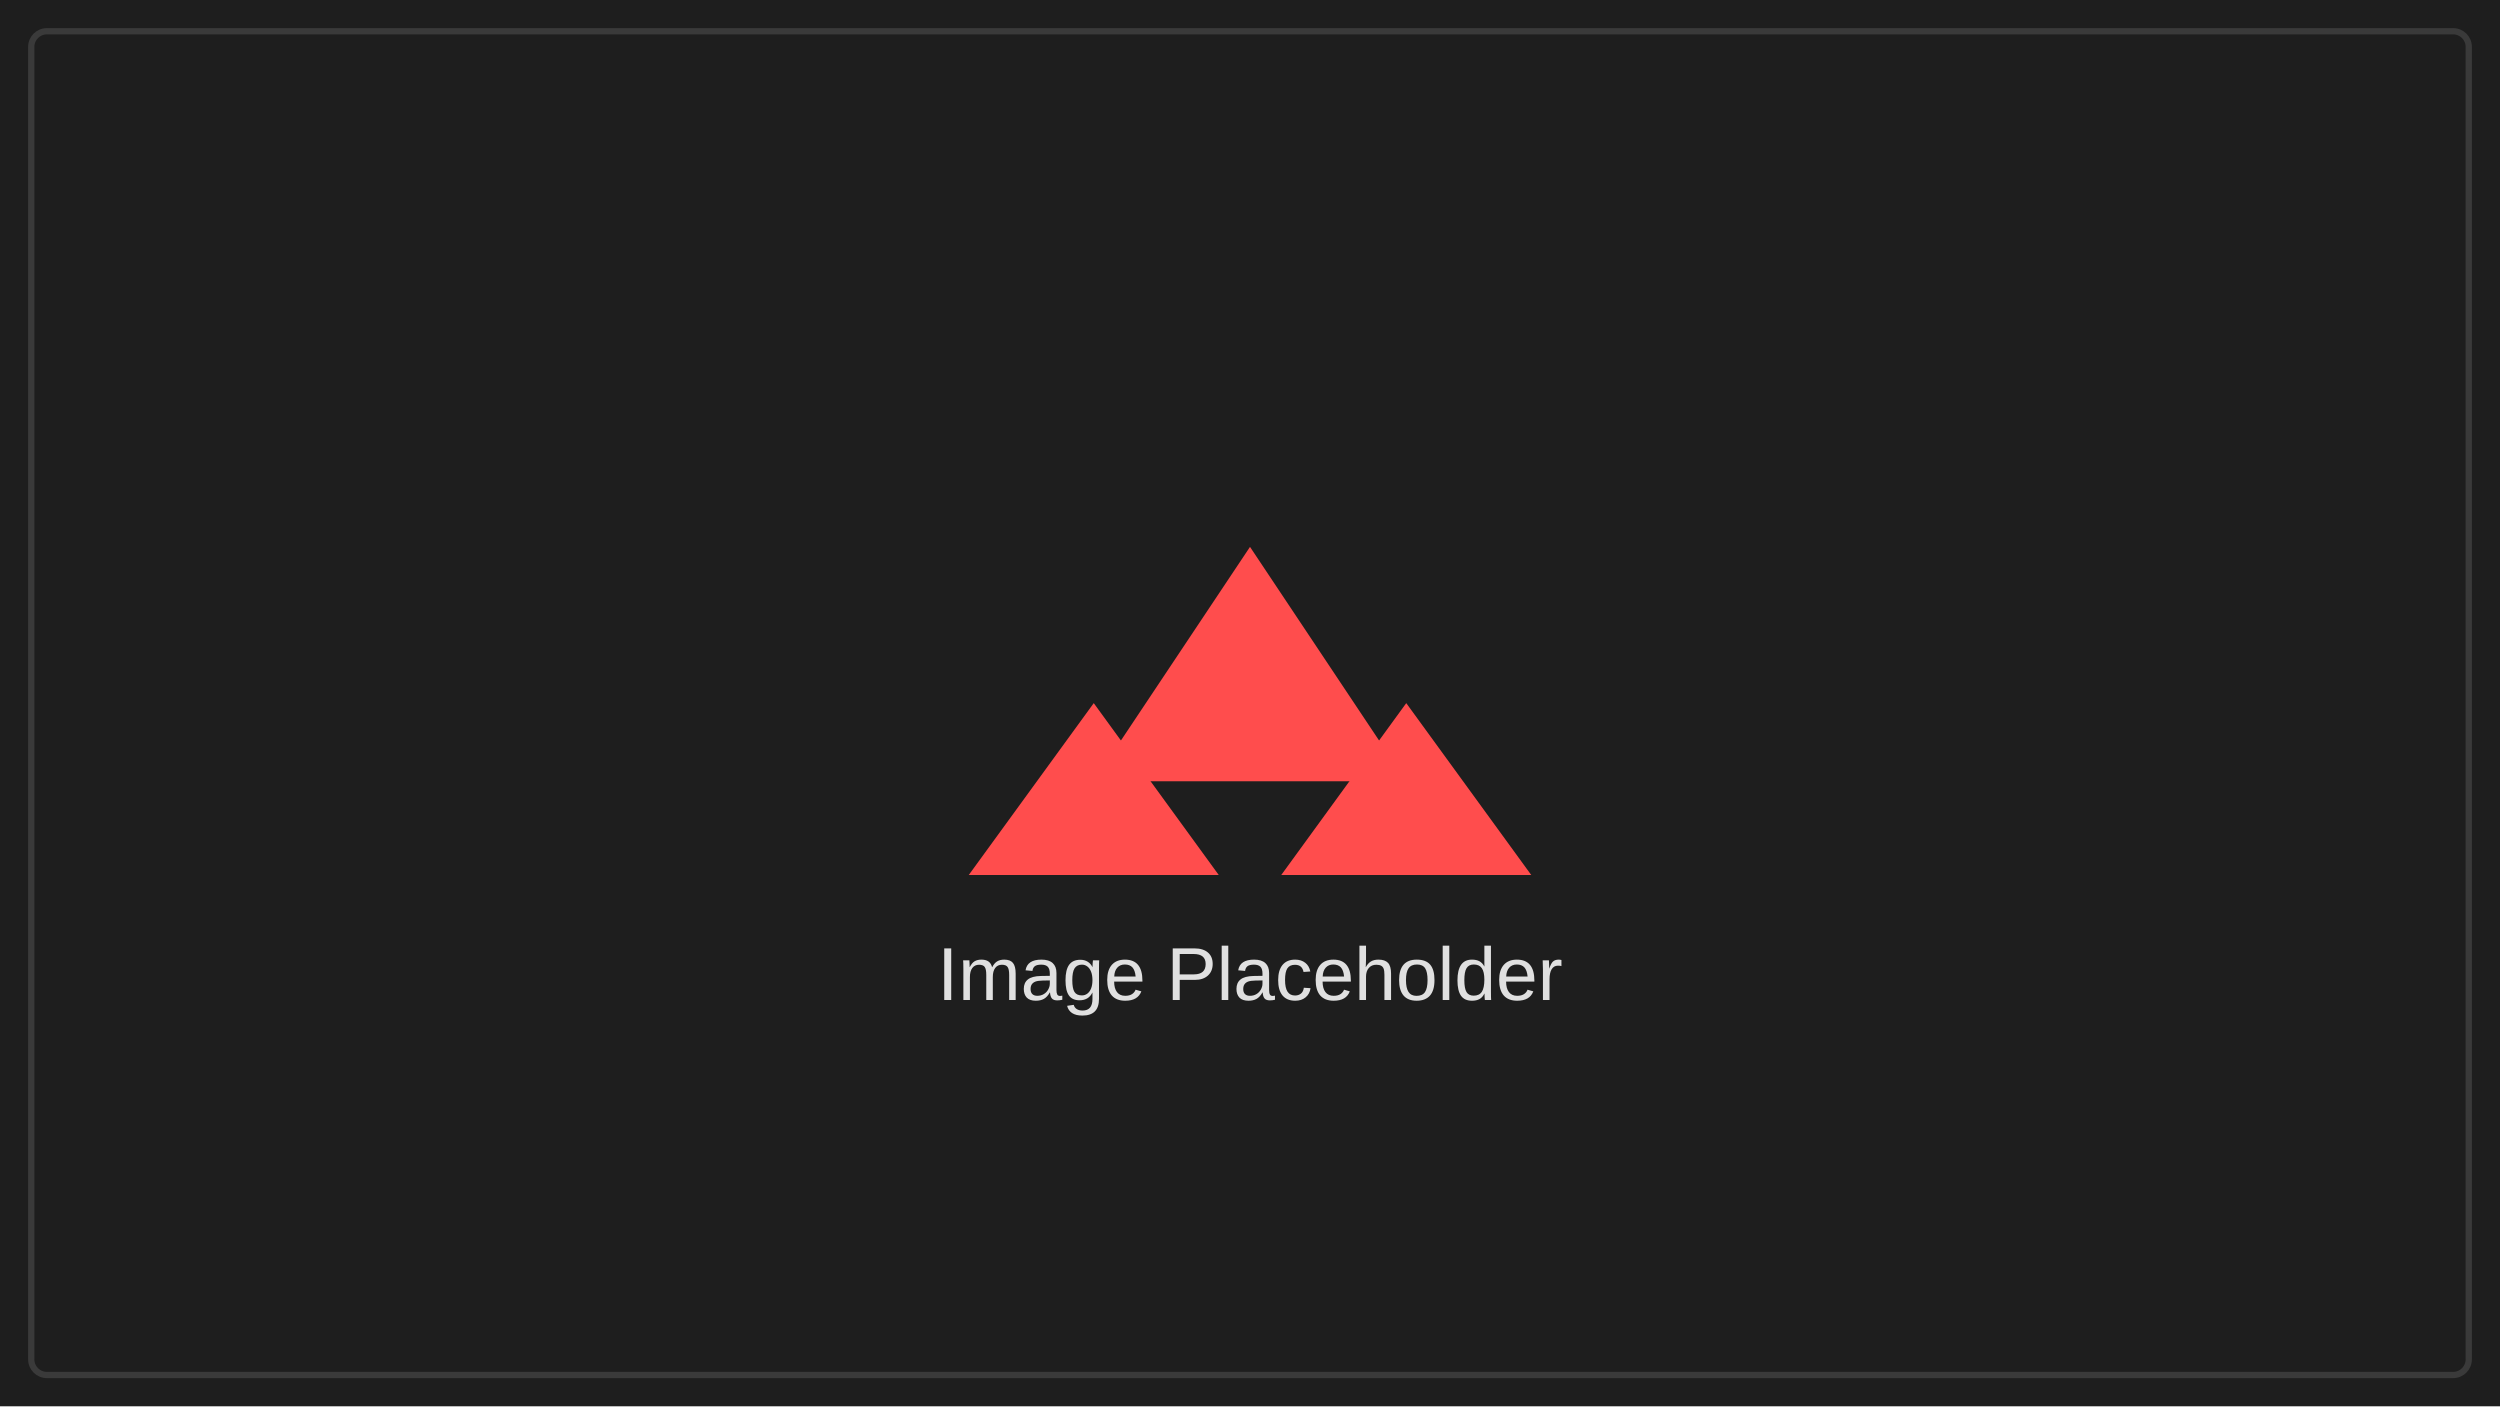
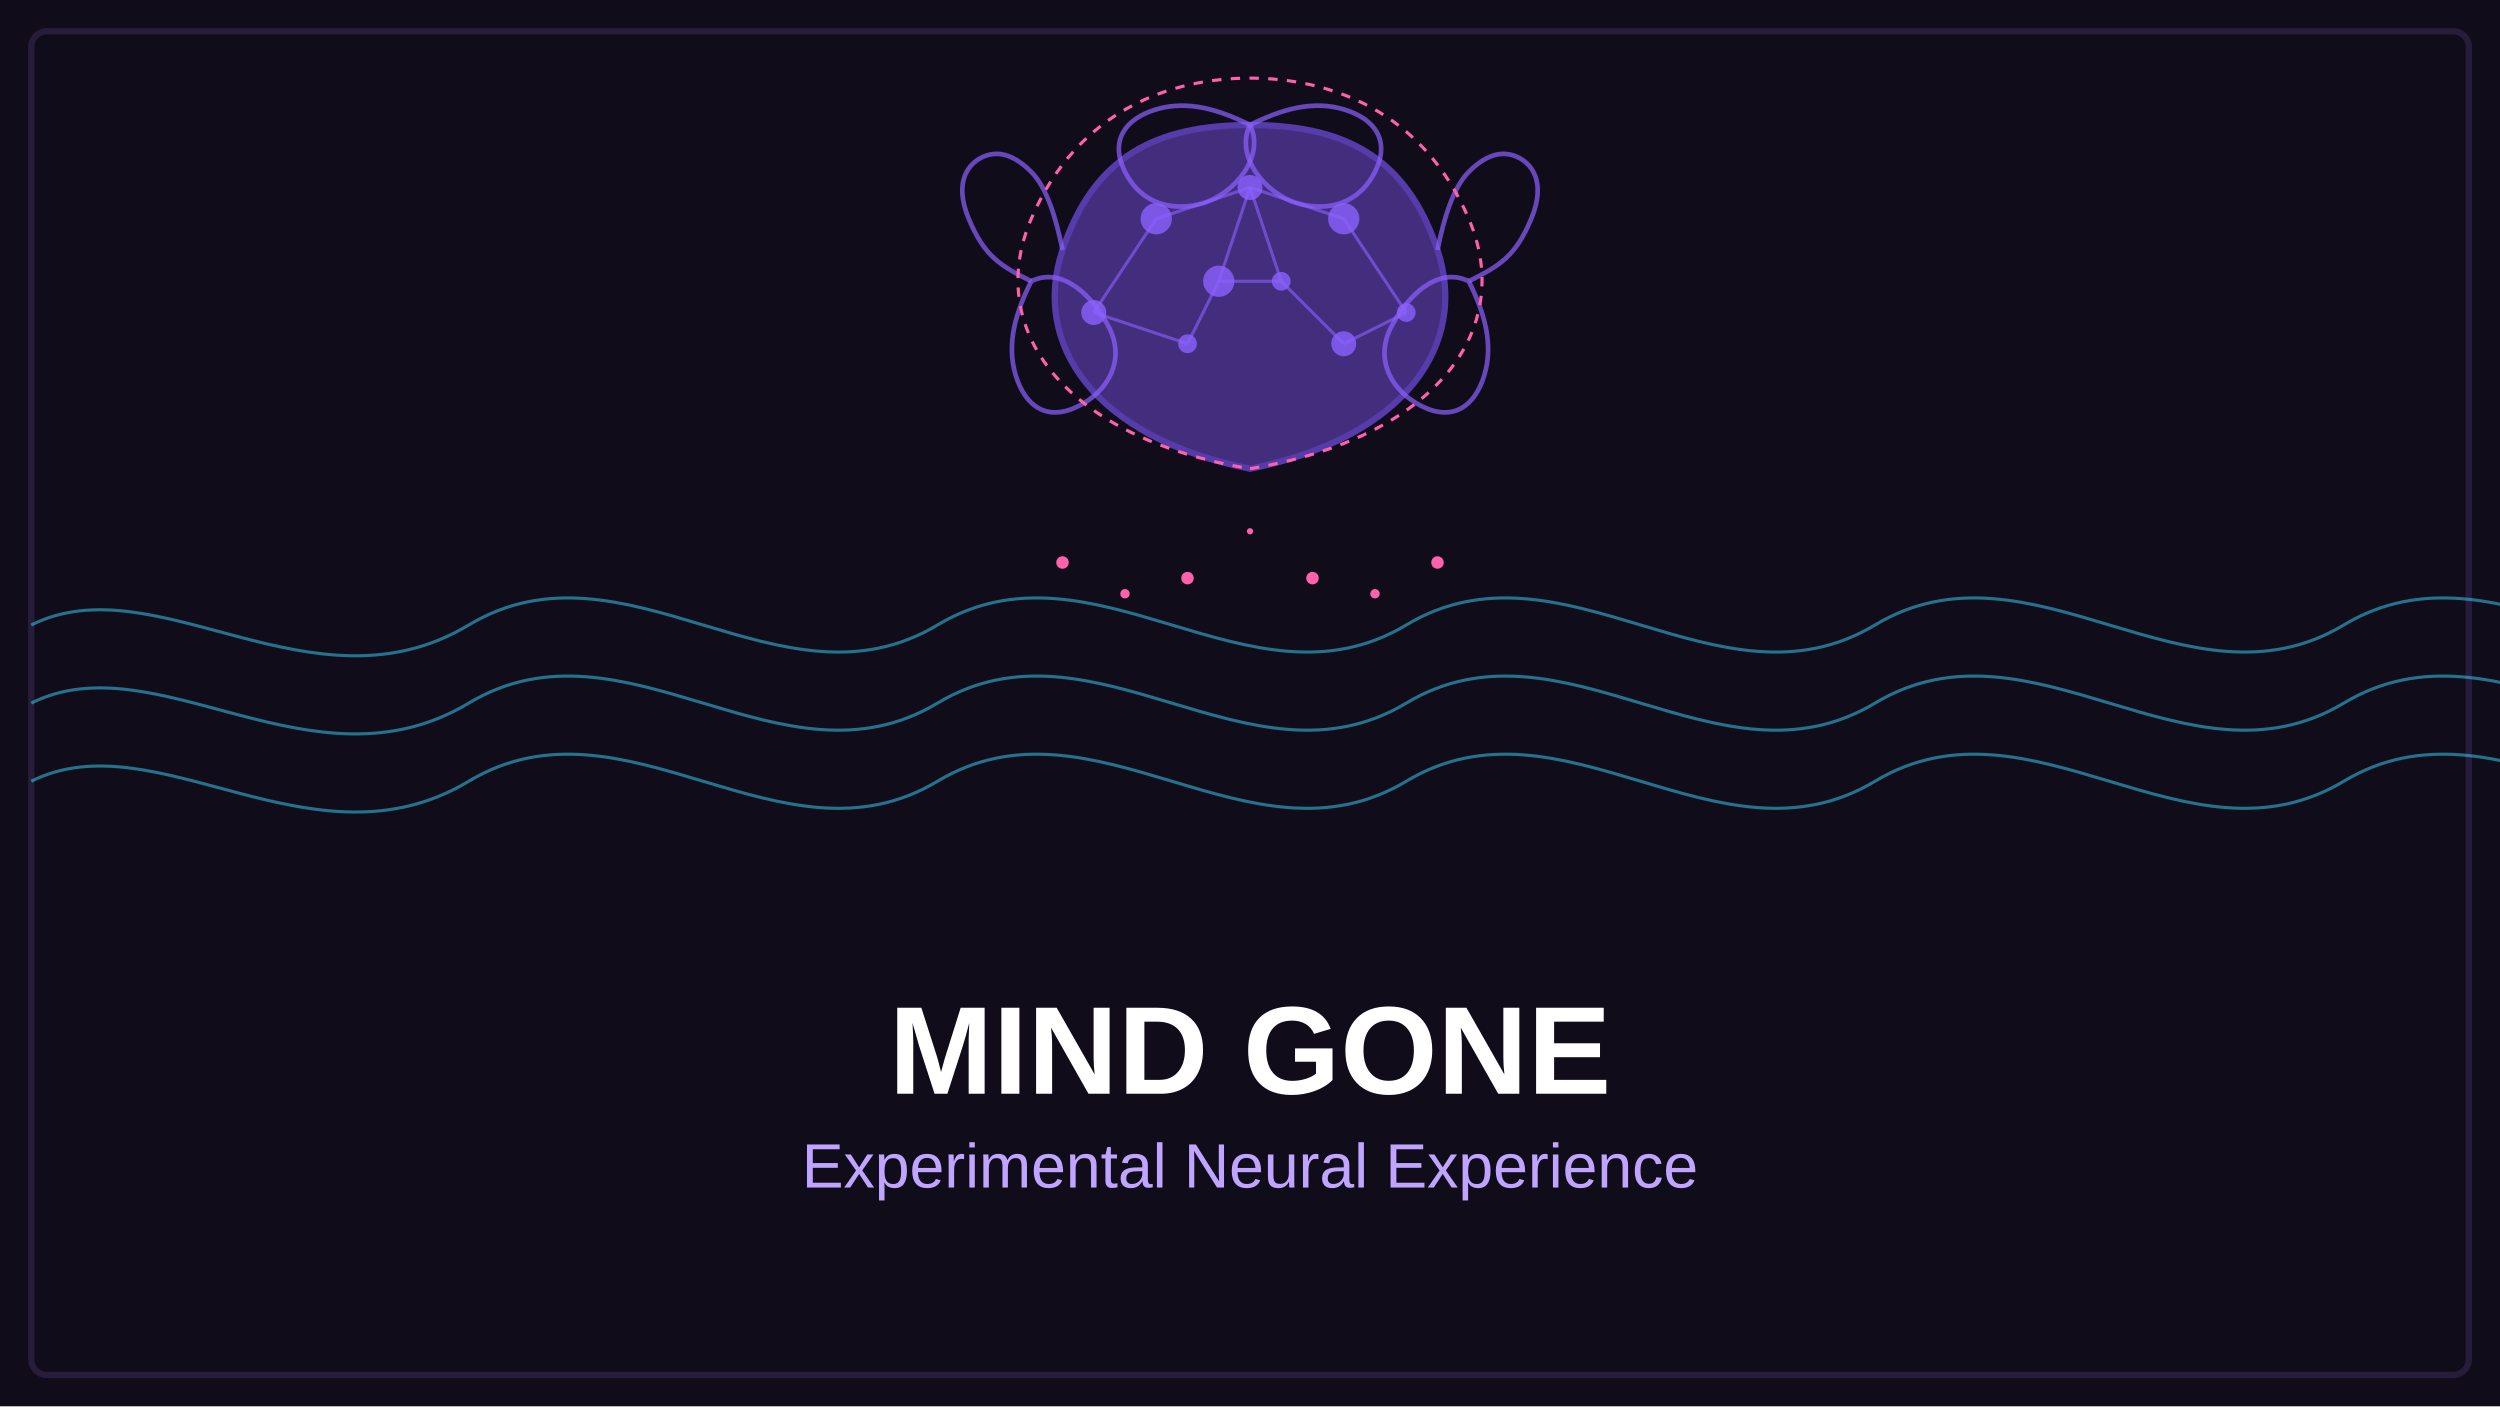
<svg xmlns="http://www.w3.org/2000/svg" width="800" height="450">
  <style>
    .background {
-       fill: #1E1E1E;
+       fill: #100C1A;
    }
    .outline {
      fill: none;
-       stroke: #3a3a3a;
+       stroke: #271D3B;
      stroke-width: 2;
    }
-     .icon {
-       fill: #ff4d4d;
+     .brain-main {
+       fill: #432E7E;
+       stroke: #563BAA;
+       stroke-width: 2;
    }
-     .text {
+     .brain-detail {
+       fill: none;
+       stroke: #8B61FF;
+       stroke-width: 1.5;
+       stroke-opacity: 0.7;
+     }
+     .brain-pulse {
+       fill: none;
+       stroke: #FF61AB;
+       stroke-width: 1;
+       stroke-dasharray: 3,3;
+     }
+     .neuron {
+       fill: #8B61FF;
+       opacity: 0.8;
+     }
+     .synapse {
+       stroke: #8B61FF;
+       stroke-width: 1;
+       opacity: 0.6;
+     }
+     .particle {
+       fill: #FF61AB;
+     }
+     .wave {
+       stroke: #39D7FF;
+       stroke-width: 1;
+       fill: none;
+       opacity: 0.5;
+     }
+     .title {
      font-family: 'Arial', sans-serif;
-       font-size: 24px;
-       fill: #e0e0e0;
+       font-size: 40px;
+       font-weight: bold;
+       fill: #FFFFFF;
+       text-anchor: middle;
+     }
+     .subtitle {
+       font-family: 'Arial', sans-serif;
+       font-size: 20px;
+       fill: #BFA5FF;
      text-anchor: middle;
    }
  </style>
  <rect class="background" width="800" height="450" />
  <rect class="outline" x="10" y="10" width="780" height="430" rx="5" />
-   <path class="icon" d="M400 175 L350 250 L450 250 Z" />
-   <path class="icon" d="M350 225 L310 280 L390 280 Z" />
-   <path class="icon" d="M450 225 L410 280 L490 280 Z" />
-   <text class="text" x="400" y="320">Image Placeholder</text>
+   <path class="wave" d="M10,200 C50,180 100,230 150,200 C200,170 250,230 300,200 C350,170 400,230 450,200 C500,170 550,230 600,200 C650,170 700,230 750,200 C800,170 850,230 900,200" />
+   <path class="wave" d="M10,225 C50,205 100,255 150,225 C200,195 250,255 300,225 C350,195 400,255 450,225 C500,195 550,255 600,225 C650,195 700,255 750,225 C800,195 850,255 900,225" />
+   <path class="wave" d="M10,250 C50,230 100,280 150,250 C200,220 250,280 300,250 C350,220 400,280 450,250 C500,220 550,280 600,250 C650,220 700,280 750,250 C800,220 850,280 900,250" />
+   <path class="brain-main" d="M400,150      C450,140 470,110 460,80      C450,50 430,40 400,40      C370,40 350,50 340,80      C330,110 350,140 400,150      Z" />
+   <path class="brain-detail" d="M340,80      C338,70 335,60 330,55      C325,50 320,48 315,50      C310,52 305,58 310,70     C315,82 320,85 330,90" />
+   <path class="brain-detail" d="M330,90     C325,100 322,110 325,120     C328,130 335,135 345,130     C355,125 360,115 355,105     C350,95 340,85 330,90" />
+   <path class="brain-detail" d="M460,80     C462,70 465,60 470,55     C475,50 480,48 485,50     C490,52 495,58 490,70     C485,82 480,85 470,90" />
+   <path class="brain-detail" d="M470,90     C475,100 478,110 475,120     C472,130 465,135 455,130     C445,125 440,115 445,105     C450,95 460,85 470,90" />
+   <path class="brain-detail" d="M400,40     C390,35 380,32 370,35     C360,38 355,45 360,55     C365,65 375,68 385,65     C395,62 405,50 400,40" />
+   <path class="brain-detail" d="M400,40     C410,35 420,32 430,35     C440,38 445,45 440,55     C435,65 425,68 415,65     C405,62 395,50 400,40" />
+   <path class="brain-pulse" d="M400,150      C460,140 485,105 470,70      C455,35 425,25 400,25      C375,25 345,35 330,70      C315,105 340,140 400,150      Z" />
+   <circle class="neuron" cx="370" cy="70" r="5" />
+   <circle class="neuron" cx="350" cy="100" r="4" />
+   <circle class="neuron" cx="380" cy="110" r="3" />
+   <circle class="neuron" cx="430" cy="110" r="4" />
+   <circle class="neuron" cx="450" cy="100" r="3" />
+   <circle class="neuron" cx="430" cy="70" r="5" />
+   <circle class="neuron" cx="400" cy="60" r="4" />
+   <circle class="neuron" cx="390" cy="90" r="5" />
+   <circle class="neuron" cx="410" cy="90" r="3" />
+   <line class="synapse" x1="370" y1="70" x2="350" y2="100" />
+   <line class="synapse" x1="350" y1="100" x2="380" y2="110" />
+   <line class="synapse" x1="380" y1="110" x2="390" y2="90" />
+   <line class="synapse" x1="390" y1="90" x2="410" y2="90" />
+   <line class="synapse" x1="410" y1="90" x2="430" y2="110" />
+   <line class="synapse" x1="430" y1="110" x2="450" y2="100" />
+   <line class="synapse" x1="450" y1="100" x2="430" y2="70" />
+   <line class="synapse" x1="430" y1="70" x2="400" y2="60" />
+   <line class="synapse" x1="400" y1="60" x2="370" y2="70" />
+   <line class="synapse" x1="390" y1="90" x2="400" y2="60" />
+   <line class="synapse" x1="410" y1="90" x2="400" y2="60" />
+   <circle class="particle" cx="340" cy="180" r="2" />
+   <circle class="particle" cx="360" cy="190" r="1.5" />
+   <circle class="particle" cx="380" cy="185" r="2" />
+   <circle class="particle" cx="400" cy="170" r="1" />
+   <circle class="particle" cx="420" cy="185" r="2" />
+   <circle class="particle" cx="440" cy="190" r="1.5" />
+   <circle class="particle" cx="460" cy="180" r="2" />
+   <text class="title" x="400" y="350">MIND GONE</text>
+   <text class="subtitle" x="400" y="380">Experimental Neural Experience</text>
</svg>
